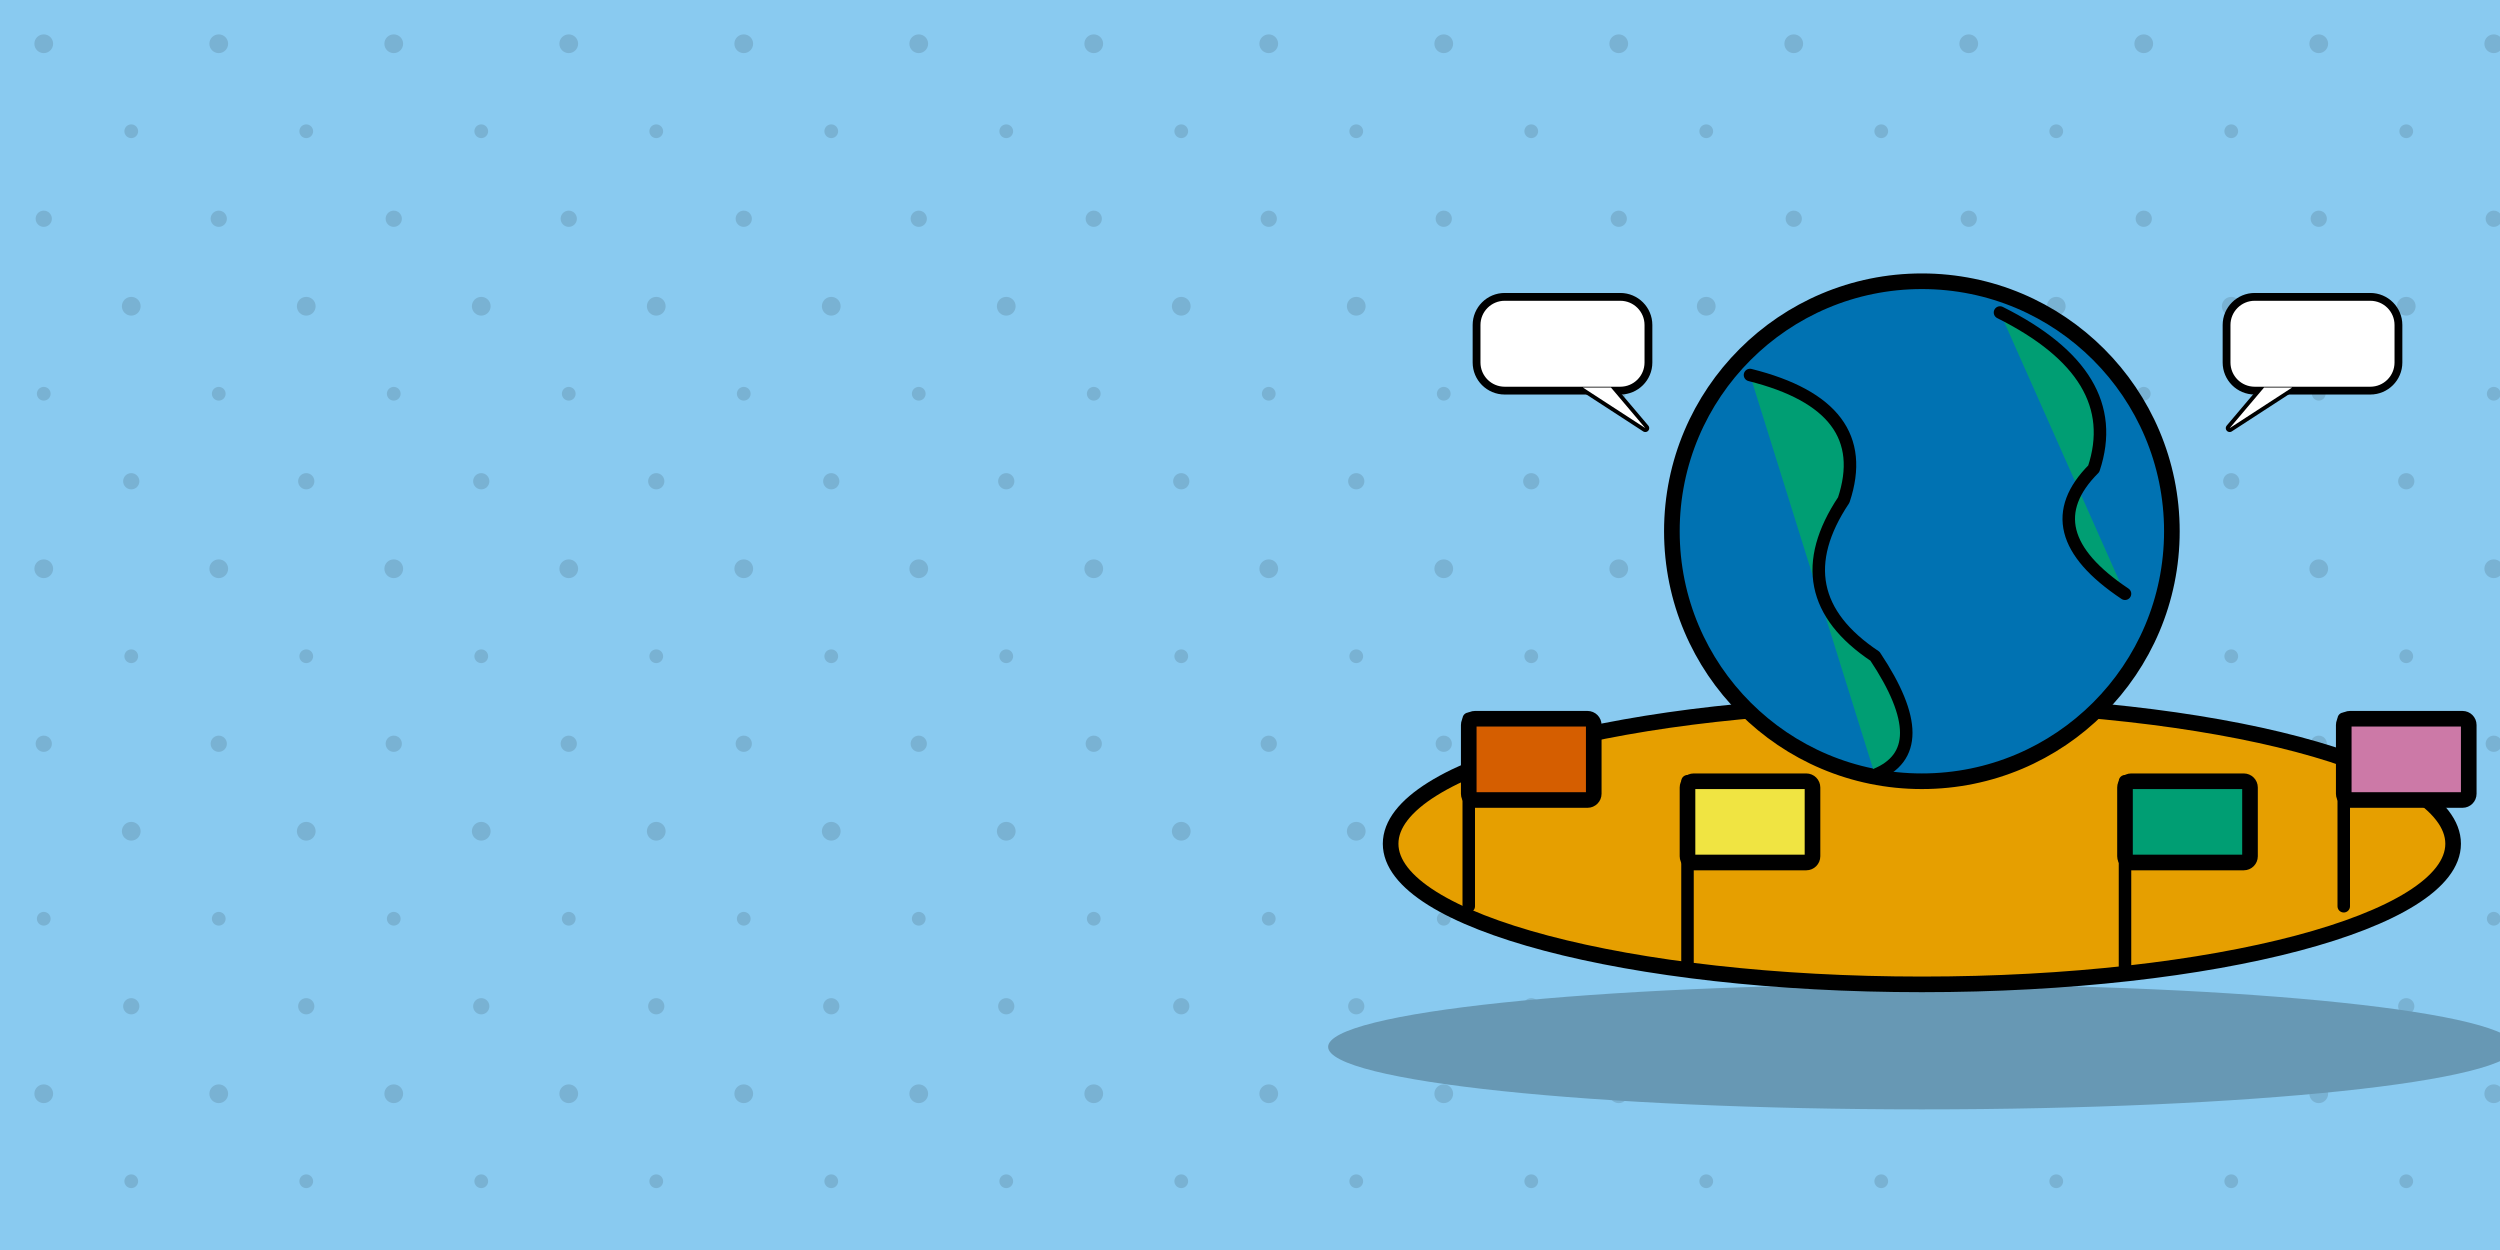
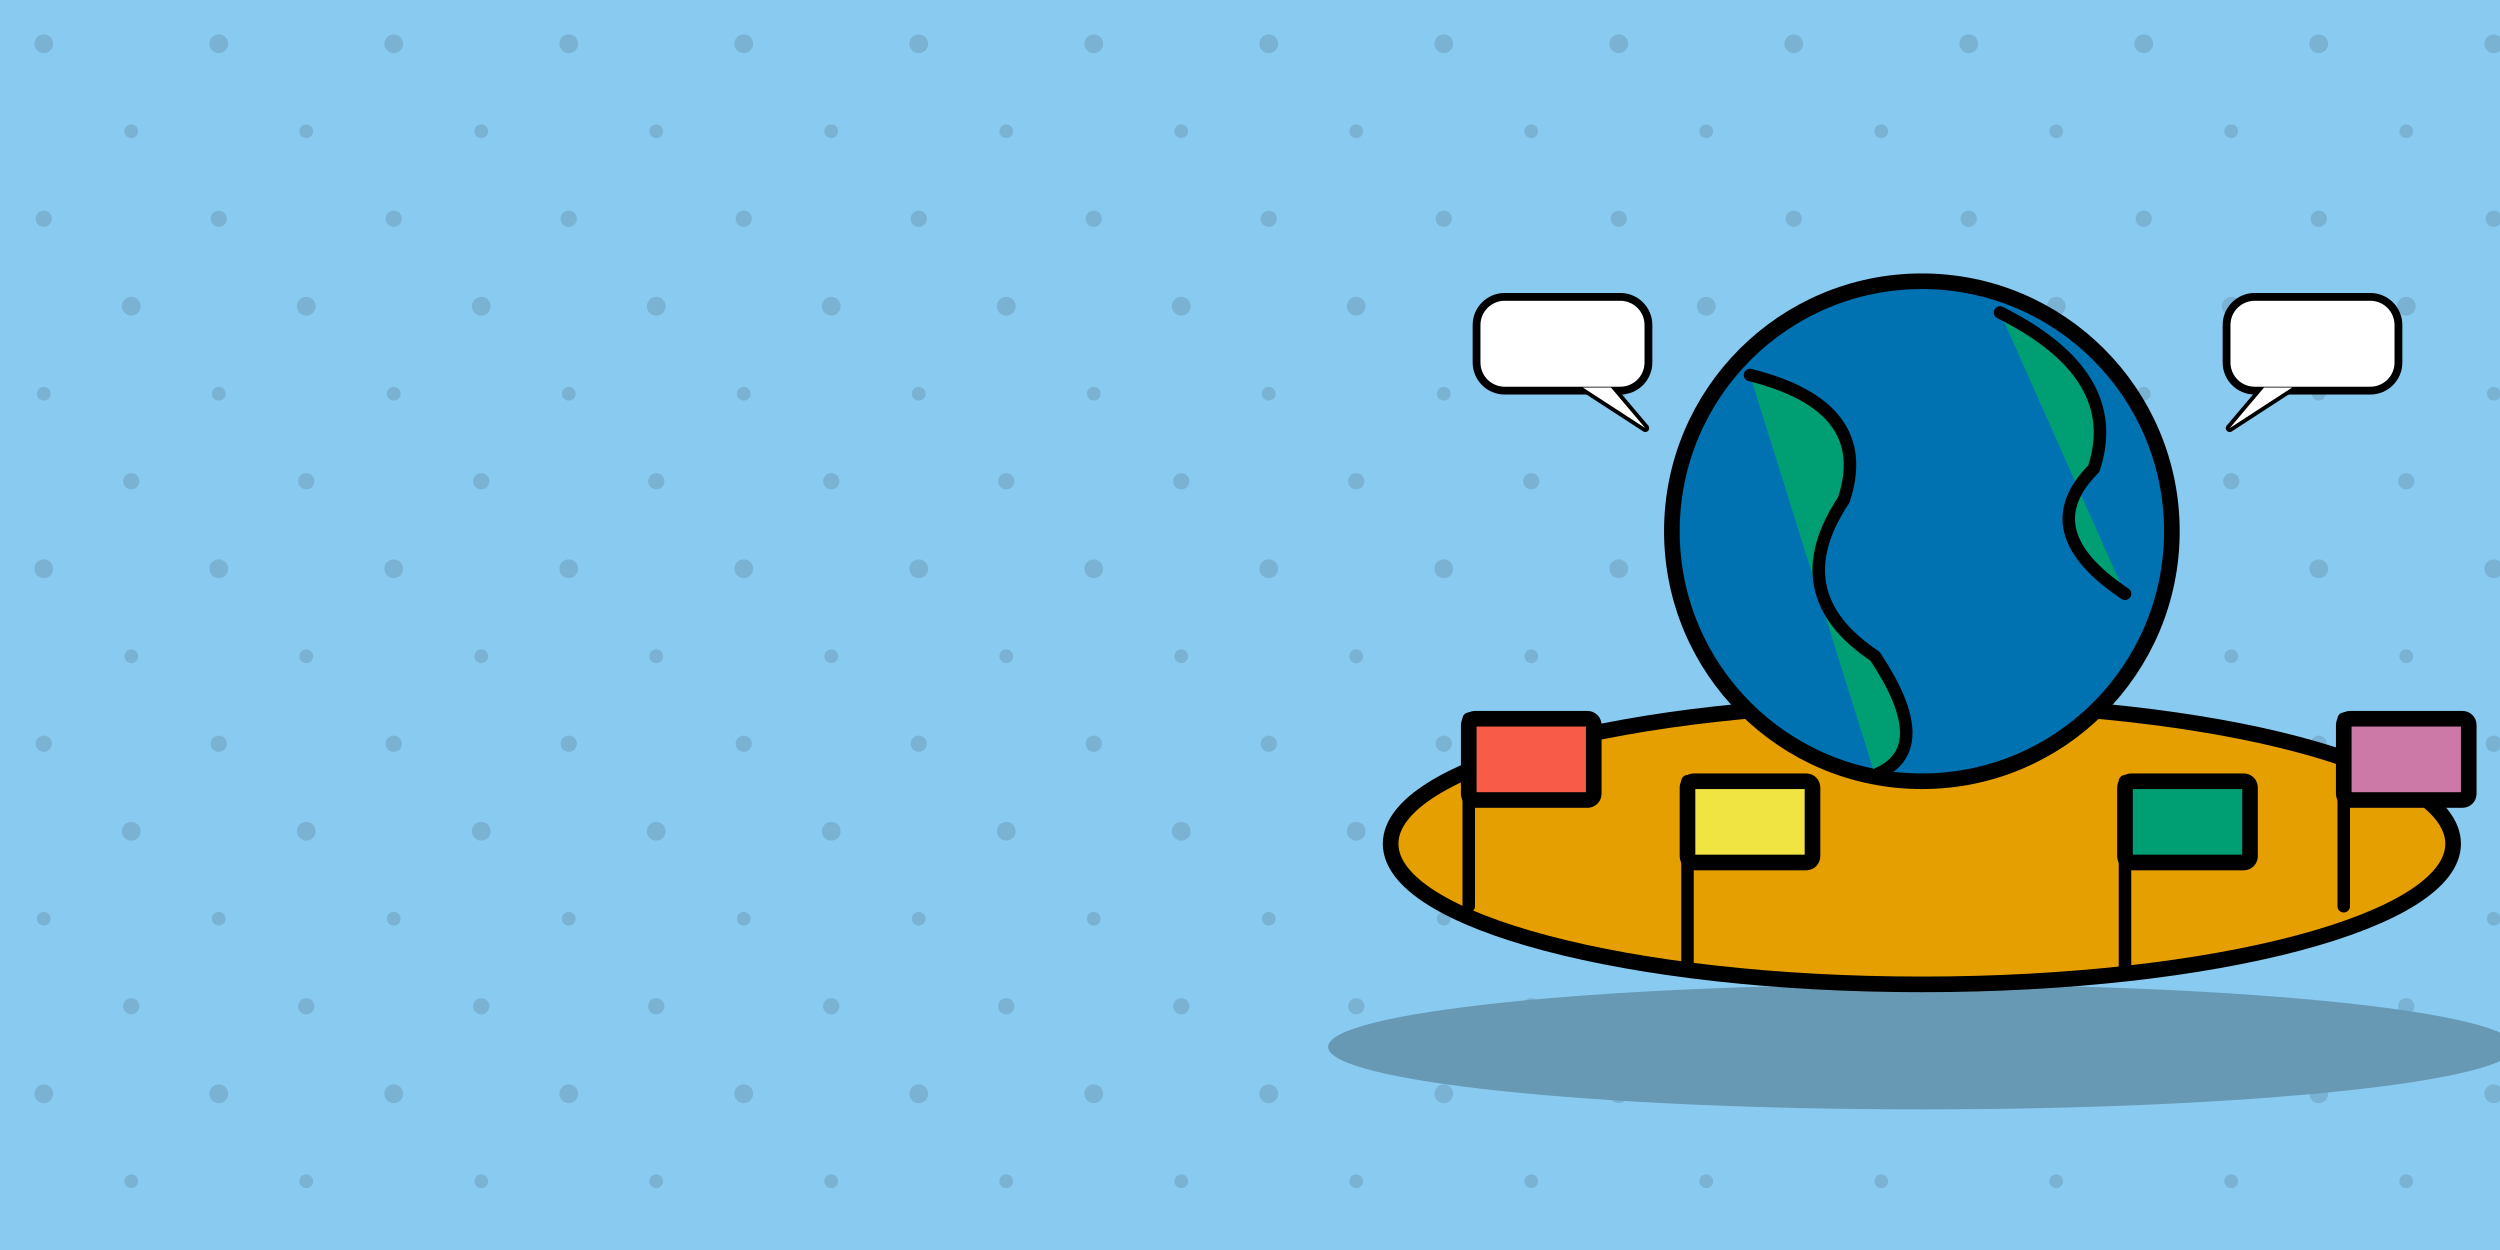
<svg xmlns="http://www.w3.org/2000/svg" viewBox="0 0 800 400" width="800" height="400">
  <rect width="800" height="400" fill="#89CAF0" />
  <g fill="#79B2D3">
    <circle cx="14" cy="14" r="3.0" />
    <circle cx="14" cy="70" r="2.6" />
    <circle cx="14" cy="126" r="2.2" />
    <circle cx="14" cy="182" r="3.0" />
    <circle cx="14" cy="238" r="2.6" />
    <circle cx="14" cy="294" r="2.2" />
    <circle cx="14" cy="350" r="3.0" />
    <circle cx="42" cy="42" r="2.2" />
    <circle cx="42" cy="98" r="3.0" />
    <circle cx="42" cy="154" r="2.6" />
    <circle cx="42" cy="210" r="2.2" />
    <circle cx="42" cy="266" r="3.0" />
    <circle cx="42" cy="322" r="2.6" />
    <circle cx="42" cy="378" r="2.2" />
    <circle cx="70" cy="14" r="3.0" />
    <circle cx="70" cy="70" r="2.6" />
    <circle cx="70" cy="126" r="2.2" />
    <circle cx="70" cy="182" r="3.0" />
    <circle cx="70" cy="238" r="2.6" />
    <circle cx="70" cy="294" r="2.2" />
    <circle cx="70" cy="350" r="3.0" />
    <circle cx="98" cy="42" r="2.2" />
    <circle cx="98" cy="98" r="3.0" />
    <circle cx="98" cy="154" r="2.6" />
    <circle cx="98" cy="210" r="2.2" />
    <circle cx="98" cy="266" r="3.0" />
    <circle cx="98" cy="322" r="2.6" />
    <circle cx="98" cy="378" r="2.2" />
    <circle cx="126" cy="14" r="3.0" />
    <circle cx="126" cy="70" r="2.6" />
    <circle cx="126" cy="126" r="2.2" />
    <circle cx="126" cy="182" r="3.0" />
    <circle cx="126" cy="238" r="2.6" />
    <circle cx="126" cy="294" r="2.2" />
    <circle cx="126" cy="350" r="3.0" />
    <circle cx="154" cy="42" r="2.2" />
    <circle cx="154" cy="98" r="3.0" />
    <circle cx="154" cy="154" r="2.6" />
    <circle cx="154" cy="210" r="2.2" />
    <circle cx="154" cy="266" r="3.0" />
    <circle cx="154" cy="322" r="2.6" />
    <circle cx="154" cy="378" r="2.2" />
    <circle cx="182" cy="14" r="3.0" />
    <circle cx="182" cy="70" r="2.6" />
    <circle cx="182" cy="126" r="2.2" />
    <circle cx="182" cy="182" r="3.0" />
    <circle cx="182" cy="238" r="2.6" />
    <circle cx="182" cy="294" r="2.2" />
    <circle cx="182" cy="350" r="3.0" />
    <circle cx="210" cy="42" r="2.2" />
    <circle cx="210" cy="98" r="3.0" />
    <circle cx="210" cy="154" r="2.6" />
    <circle cx="210" cy="210" r="2.2" />
    <circle cx="210" cy="266" r="3.0" />
    <circle cx="210" cy="322" r="2.6" />
    <circle cx="210" cy="378" r="2.2" />
    <circle cx="238" cy="14" r="3.0" />
    <circle cx="238" cy="70" r="2.6" />
    <circle cx="238" cy="126" r="2.2" />
    <circle cx="238" cy="182" r="3.0" />
    <circle cx="238" cy="238" r="2.6" />
    <circle cx="238" cy="294" r="2.2" />
    <circle cx="238" cy="350" r="3.0" />
    <circle cx="266" cy="42" r="2.2" />
    <circle cx="266" cy="98" r="3.0" />
    <circle cx="266" cy="154" r="2.6" />
    <circle cx="266" cy="210" r="2.2" />
    <circle cx="266" cy="266" r="3.0" />
    <circle cx="266" cy="322" r="2.6" />
    <circle cx="266" cy="378" r="2.2" />
    <circle cx="294" cy="14" r="3.0" />
    <circle cx="294" cy="70" r="2.6" />
    <circle cx="294" cy="126" r="2.2" />
    <circle cx="294" cy="182" r="3.0" />
    <circle cx="294" cy="238" r="2.6" />
    <circle cx="294" cy="294" r="2.2" />
    <circle cx="294" cy="350" r="3.0" />
    <circle cx="322" cy="42" r="2.2" />
    <circle cx="322" cy="98" r="3.0" />
    <circle cx="322" cy="154" r="2.6" />
    <circle cx="322" cy="210" r="2.2" />
    <circle cx="322" cy="266" r="3.0" />
    <circle cx="322" cy="322" r="2.6" />
    <circle cx="322" cy="378" r="2.2" />
    <circle cx="350" cy="14" r="3.0" />
    <circle cx="350" cy="70" r="2.6" />
    <circle cx="350" cy="126" r="2.2" />
    <circle cx="350" cy="182" r="3.0" />
    <circle cx="350" cy="238" r="2.6" />
    <circle cx="350" cy="294" r="2.2" />
    <circle cx="350" cy="350" r="3.0" />
    <circle cx="378" cy="42" r="2.2" />
    <circle cx="378" cy="98" r="3.0" />
    <circle cx="378" cy="154" r="2.6" />
    <circle cx="378" cy="210" r="2.2" />
    <circle cx="378" cy="266" r="3.0" />
    <circle cx="378" cy="322" r="2.6" />
    <circle cx="378" cy="378" r="2.2" />
    <circle cx="406" cy="14" r="3.0" />
    <circle cx="406" cy="70" r="2.6" />
    <circle cx="406" cy="126" r="2.2" />
    <circle cx="406" cy="182" r="3.0" />
    <circle cx="406" cy="238" r="2.6" />
    <circle cx="406" cy="294" r="2.2" />
    <circle cx="406" cy="350" r="3.0" />
    <circle cx="434" cy="42" r="2.2" />
    <circle cx="434" cy="98" r="3.0" />
    <circle cx="434" cy="154" r="2.6" />
    <circle cx="434" cy="210" r="2.2" />
    <circle cx="434" cy="266" r="3.0" />
    <circle cx="434" cy="322" r="2.6" />
    <circle cx="434" cy="378" r="2.2" />
    <circle cx="462" cy="14" r="3.0" />
    <circle cx="462" cy="70" r="2.6" />
    <circle cx="462" cy="126" r="2.2" />
    <circle cx="462" cy="182" r="3.0" />
    <circle cx="462" cy="238" r="2.6" />
    <circle cx="462" cy="294" r="2.2" />
    <circle cx="462" cy="350" r="3.0" />
    <circle cx="490" cy="42" r="2.2" />
    <circle cx="490" cy="98" r="3.0" />
    <circle cx="490" cy="154" r="2.6" />
    <circle cx="490" cy="210" r="2.2" />
    <circle cx="490" cy="266" r="3.0" />
    <circle cx="490" cy="322" r="2.6" />
    <circle cx="490" cy="378" r="2.2" />
    <circle cx="518" cy="14" r="3.0" />
    <circle cx="518" cy="70" r="2.6" />
    <circle cx="518" cy="126" r="2.2" />
    <circle cx="518" cy="182" r="3.0" />
    <circle cx="518" cy="238" r="2.6" />
    <circle cx="518" cy="294" r="2.2" />
    <circle cx="518" cy="350" r="3.0" />
    <circle cx="546" cy="42" r="2.2" />
    <circle cx="546" cy="98" r="3.0" />
    <circle cx="546" cy="154" r="2.6" />
    <circle cx="546" cy="210" r="2.2" />
    <circle cx="546" cy="266" r="3.0" />
    <circle cx="546" cy="322" r="2.6" />
    <circle cx="546" cy="378" r="2.2" />
    <circle cx="574" cy="14" r="3.0" />
    <circle cx="574" cy="70" r="2.6" />
    <circle cx="574" cy="126" r="2.2" />
    <circle cx="574" cy="182" r="3.0" />
    <circle cx="574" cy="238" r="2.6" />
    <circle cx="574" cy="294" r="2.2" />
    <circle cx="574" cy="350" r="3.0" />
    <circle cx="602" cy="42" r="2.2" />
    <circle cx="602" cy="98" r="3.0" />
    <circle cx="602" cy="154" r="2.6" />
    <circle cx="602" cy="210" r="2.2" />
    <circle cx="602" cy="266" r="3.0" />
    <circle cx="602" cy="322" r="2.6" />
    <circle cx="602" cy="378" r="2.2" />
    <circle cx="630" cy="14" r="3.0" />
    <circle cx="630" cy="70" r="2.6" />
    <circle cx="630" cy="126" r="2.2" />
    <circle cx="630" cy="182" r="3.0" />
    <circle cx="630" cy="238" r="2.6" />
    <circle cx="630" cy="294" r="2.2" />
    <circle cx="630" cy="350" r="3.0" />
    <circle cx="658" cy="42" r="2.2" />
    <circle cx="658" cy="98" r="3.0" />
    <circle cx="658" cy="154" r="2.6" />
    <circle cx="658" cy="210" r="2.2" />
    <circle cx="658" cy="266" r="3.0" />
    <circle cx="658" cy="322" r="2.6" />
    <circle cx="658" cy="378" r="2.2" />
    <circle cx="686" cy="14" r="3.0" />
    <circle cx="686" cy="70" r="2.6" />
    <circle cx="686" cy="126" r="2.2" />
    <circle cx="686" cy="182" r="3.0" />
    <circle cx="686" cy="238" r="2.6" />
    <circle cx="686" cy="294" r="2.2" />
    <circle cx="686" cy="350" r="3.0" />
    <circle cx="714" cy="42" r="2.2" />
    <circle cx="714" cy="98" r="3.0" />
    <circle cx="714" cy="154" r="2.6" />
    <circle cx="714" cy="210" r="2.2" />
    <circle cx="714" cy="266" r="3.0" />
    <circle cx="714" cy="322" r="2.6" />
    <circle cx="714" cy="378" r="2.2" />
    <circle cx="742" cy="14" r="3.0" />
    <circle cx="742" cy="70" r="2.6" />
    <circle cx="742" cy="126" r="2.2" />
    <circle cx="742" cy="182" r="3.0" />
    <circle cx="742" cy="238" r="2.6" />
    <circle cx="742" cy="294" r="2.2" />
    <circle cx="742" cy="350" r="3.0" />
    <circle cx="770" cy="42" r="2.2" />
    <circle cx="770" cy="98" r="3.0" />
    <circle cx="770" cy="154" r="2.6" />
    <circle cx="770" cy="210" r="2.2" />
    <circle cx="770" cy="266" r="3.0" />
    <circle cx="770" cy="322" r="2.6" />
    <circle cx="770" cy="378" r="2.2" />
    <circle cx="798" cy="14" r="3.0" />
    <circle cx="798" cy="70" r="2.6" />
    <circle cx="798" cy="126" r="2.2" />
    <circle cx="798" cy="182" r="3.0" />
    <circle cx="798" cy="238" r="2.6" />
    <circle cx="798" cy="294" r="2.2" />
    <circle cx="798" cy="350" r="3.0" />
  </g>
  <ellipse cx="615" cy="335" rx="190" ry="20" fill="#6798B4" />
  <ellipse cx="615" cy="270" rx="170" ry="45" fill="#E69F00" stroke="#000" stroke-width="5" />
  <circle cx="615" cy="170" r="80" fill="#0072B2" stroke="#000" stroke-width="5" stroke-linejoin="round" stroke-linecap="round" />
  <path d="M560 120 Q600 130 590 160 Q570 190 600 210 Q620 240 600 248" fill="#009E73" stroke="#000" stroke-width="4" stroke-linejoin="round" stroke-linecap="round" />
  <path d="M640 100 Q680 120 670 150 Q650 170 680 190" fill="#009E73" stroke="#000" stroke-width="4" stroke-linejoin="round" stroke-linecap="round" />
  <path d="M470 290 V230" fill="none" stroke="#000" stroke-width="4" stroke-linejoin="round" stroke-linecap="round" />
-   <rect x="470" y="230" width="40" height="26" rx="2" fill="#D55E00" stroke="#000" stroke-width="5" stroke-linejoin="round" stroke-linecap="round" />
+   <rect x="470" y="230" width="40" height="26" rx="2" fill="#F85C48" stroke="#000" stroke-width="5" stroke-linejoin="round" stroke-linecap="round" />
  <path d="M540 310 V250" fill="none" stroke="#000" stroke-width="4" stroke-linejoin="round" stroke-linecap="round" />
  <rect x="540" y="250" width="40" height="26" rx="2" fill="#F0E442" stroke="#000" stroke-width="5" stroke-linejoin="round" stroke-linecap="round" />
  <path d="M680 310 V250" fill="none" stroke="#000" stroke-width="4" stroke-linejoin="round" stroke-linecap="round" />
  <rect x="680" y="250" width="40" height="26" rx="2" fill="#009E73" stroke="#000" stroke-width="5" stroke-linejoin="round" stroke-linecap="round" />
  <path d="M750 290 V230" fill="none" stroke="#000" stroke-width="4" stroke-linejoin="round" stroke-linecap="round" />
  <rect x="750" y="230" width="40" height="26" rx="2" fill="#CC79A7" stroke="#000" stroke-width="5" stroke-linejoin="round" stroke-linecap="round" />
  <g transform="translate(500 110) rotate(0) scale(0.5)">
    <path d="M31.0 28.0 l22 26 l-40 -26" fill="#FFFFFF" stroke="#000" stroke-width="5" stroke-linejoin="round" stroke-linecap="round" />
    <rect x="-55.0" y="-30.0" width="110" height="60" rx="18" fill="#FFFFFF" stroke="#000" stroke-width="5" stroke-linejoin="round" stroke-linecap="round" />
    <path d="M31.0 28.0 l22 26 l-40 -26" fill="#FFFFFF" />
  </g>
  <g transform="translate(740 110) rotate(0) scale(0.5)">
    <path d="M-31.0 28.0 l-22 26 l40 -26" fill="#FFFFFF" stroke="#000" stroke-width="5" stroke-linejoin="round" stroke-linecap="round" />
    <rect x="-55.0" y="-30.0" width="110" height="60" rx="18" fill="#FFFFFF" stroke="#000" stroke-width="5" stroke-linejoin="round" stroke-linecap="round" />
    <path d="M-31.0 28.0 l-22 26 l40 -26" fill="#FFFFFF" />
  </g>
</svg>
